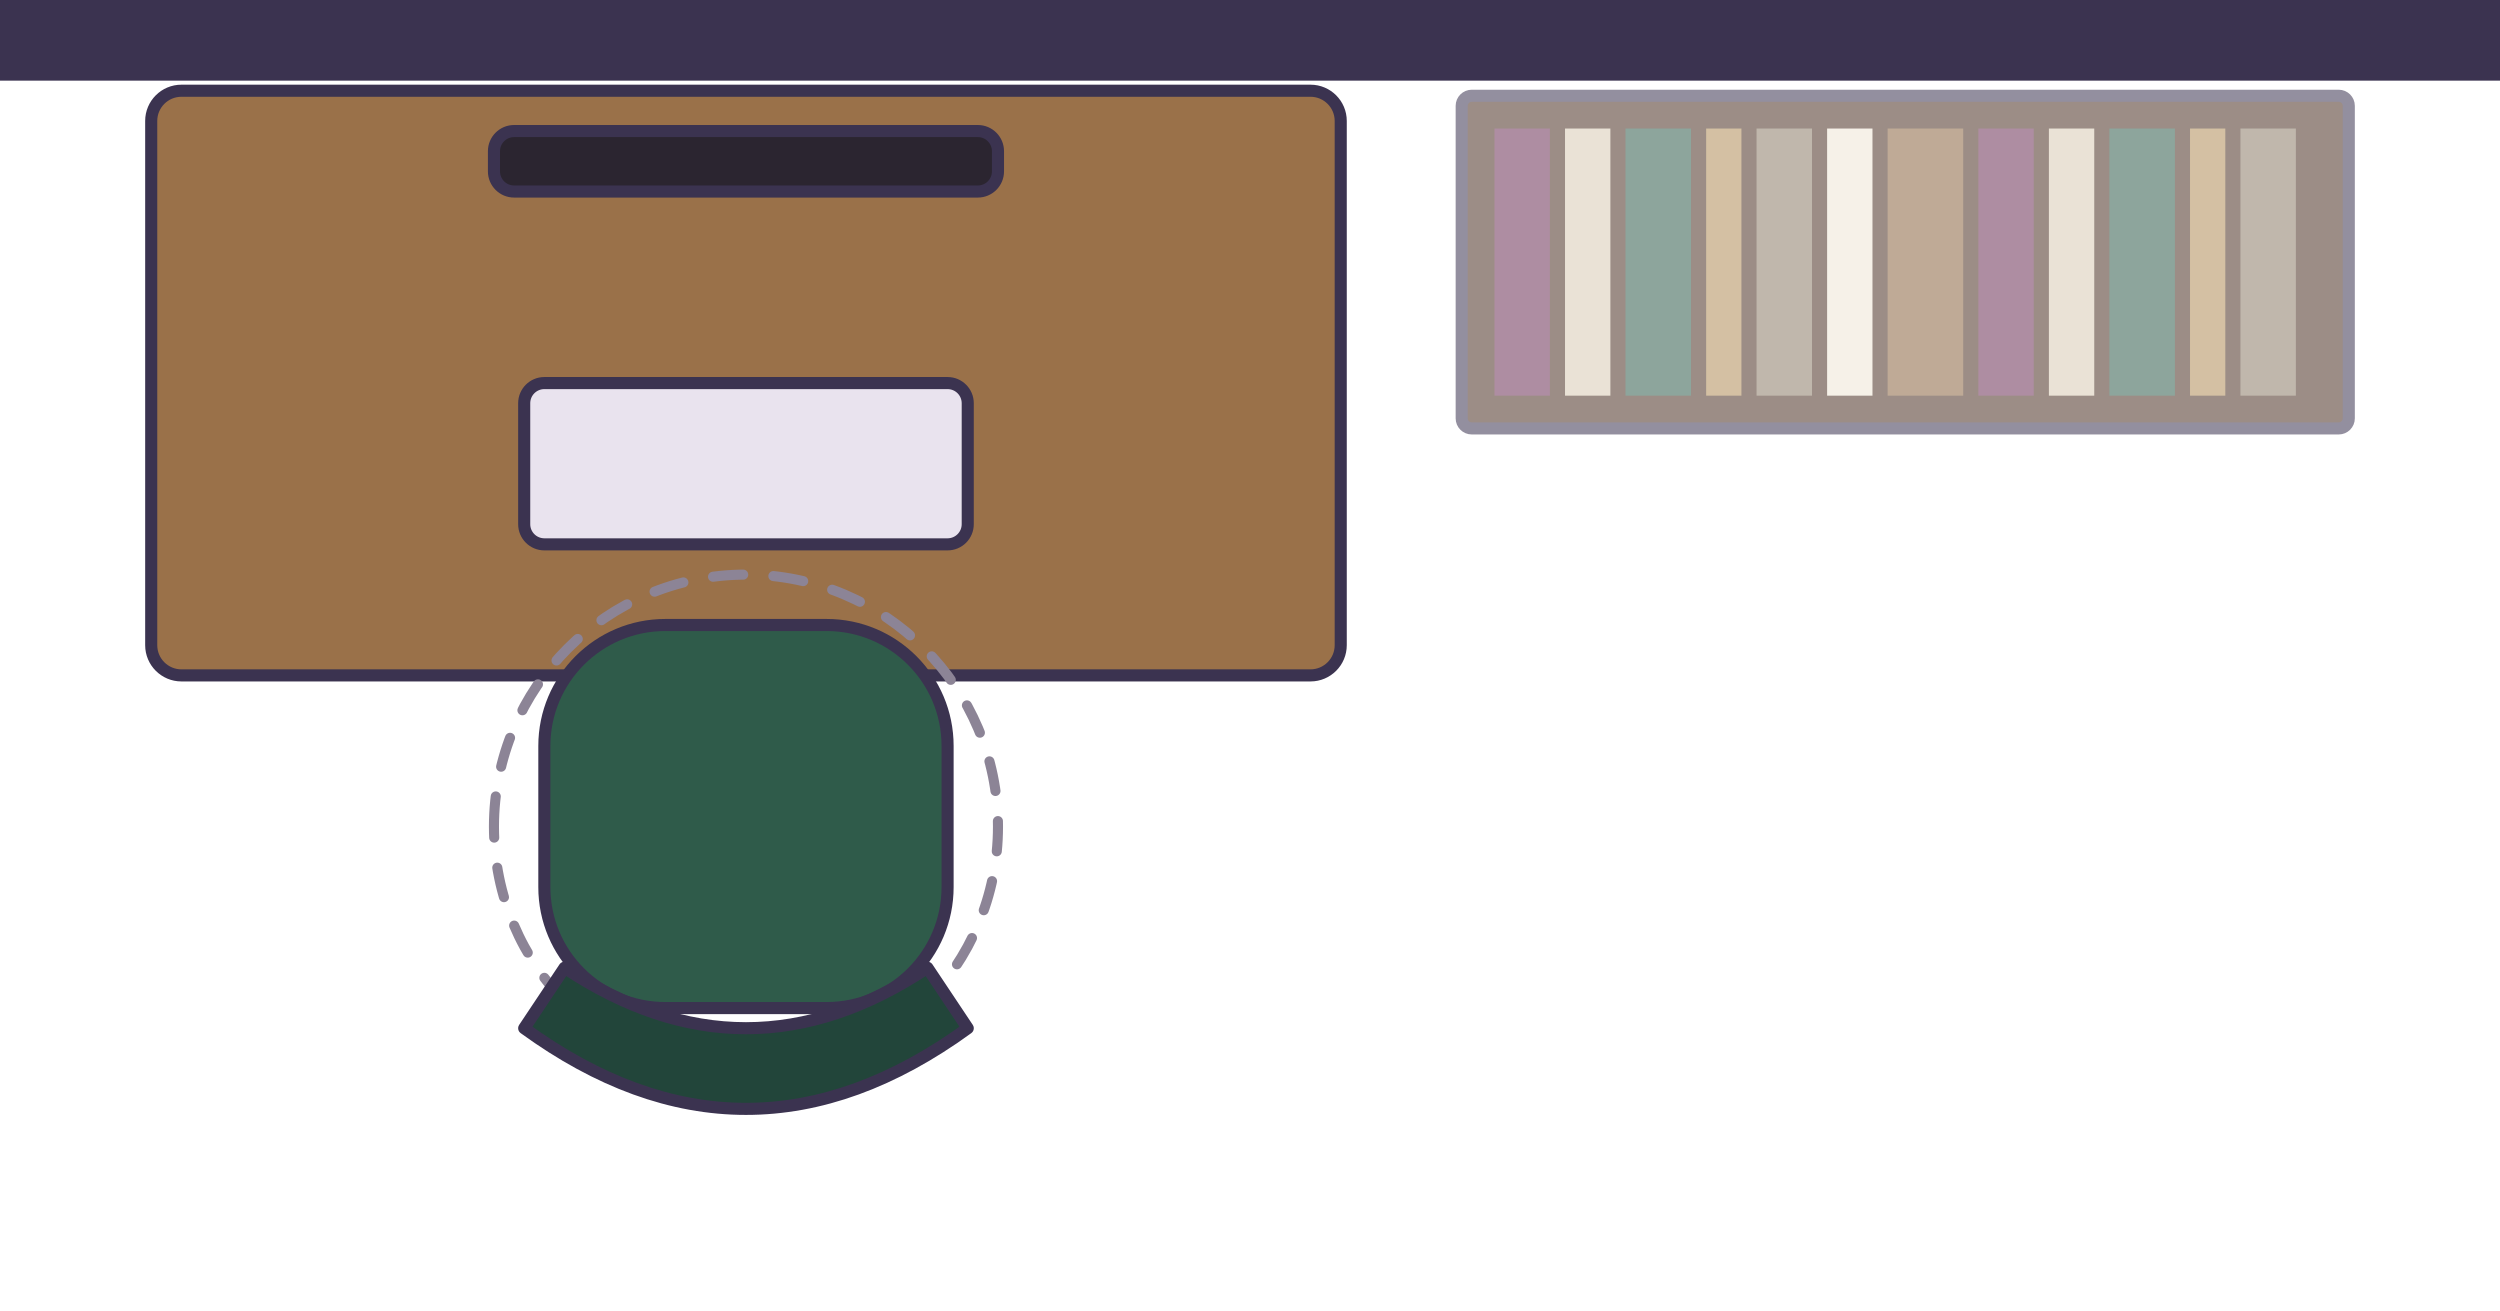
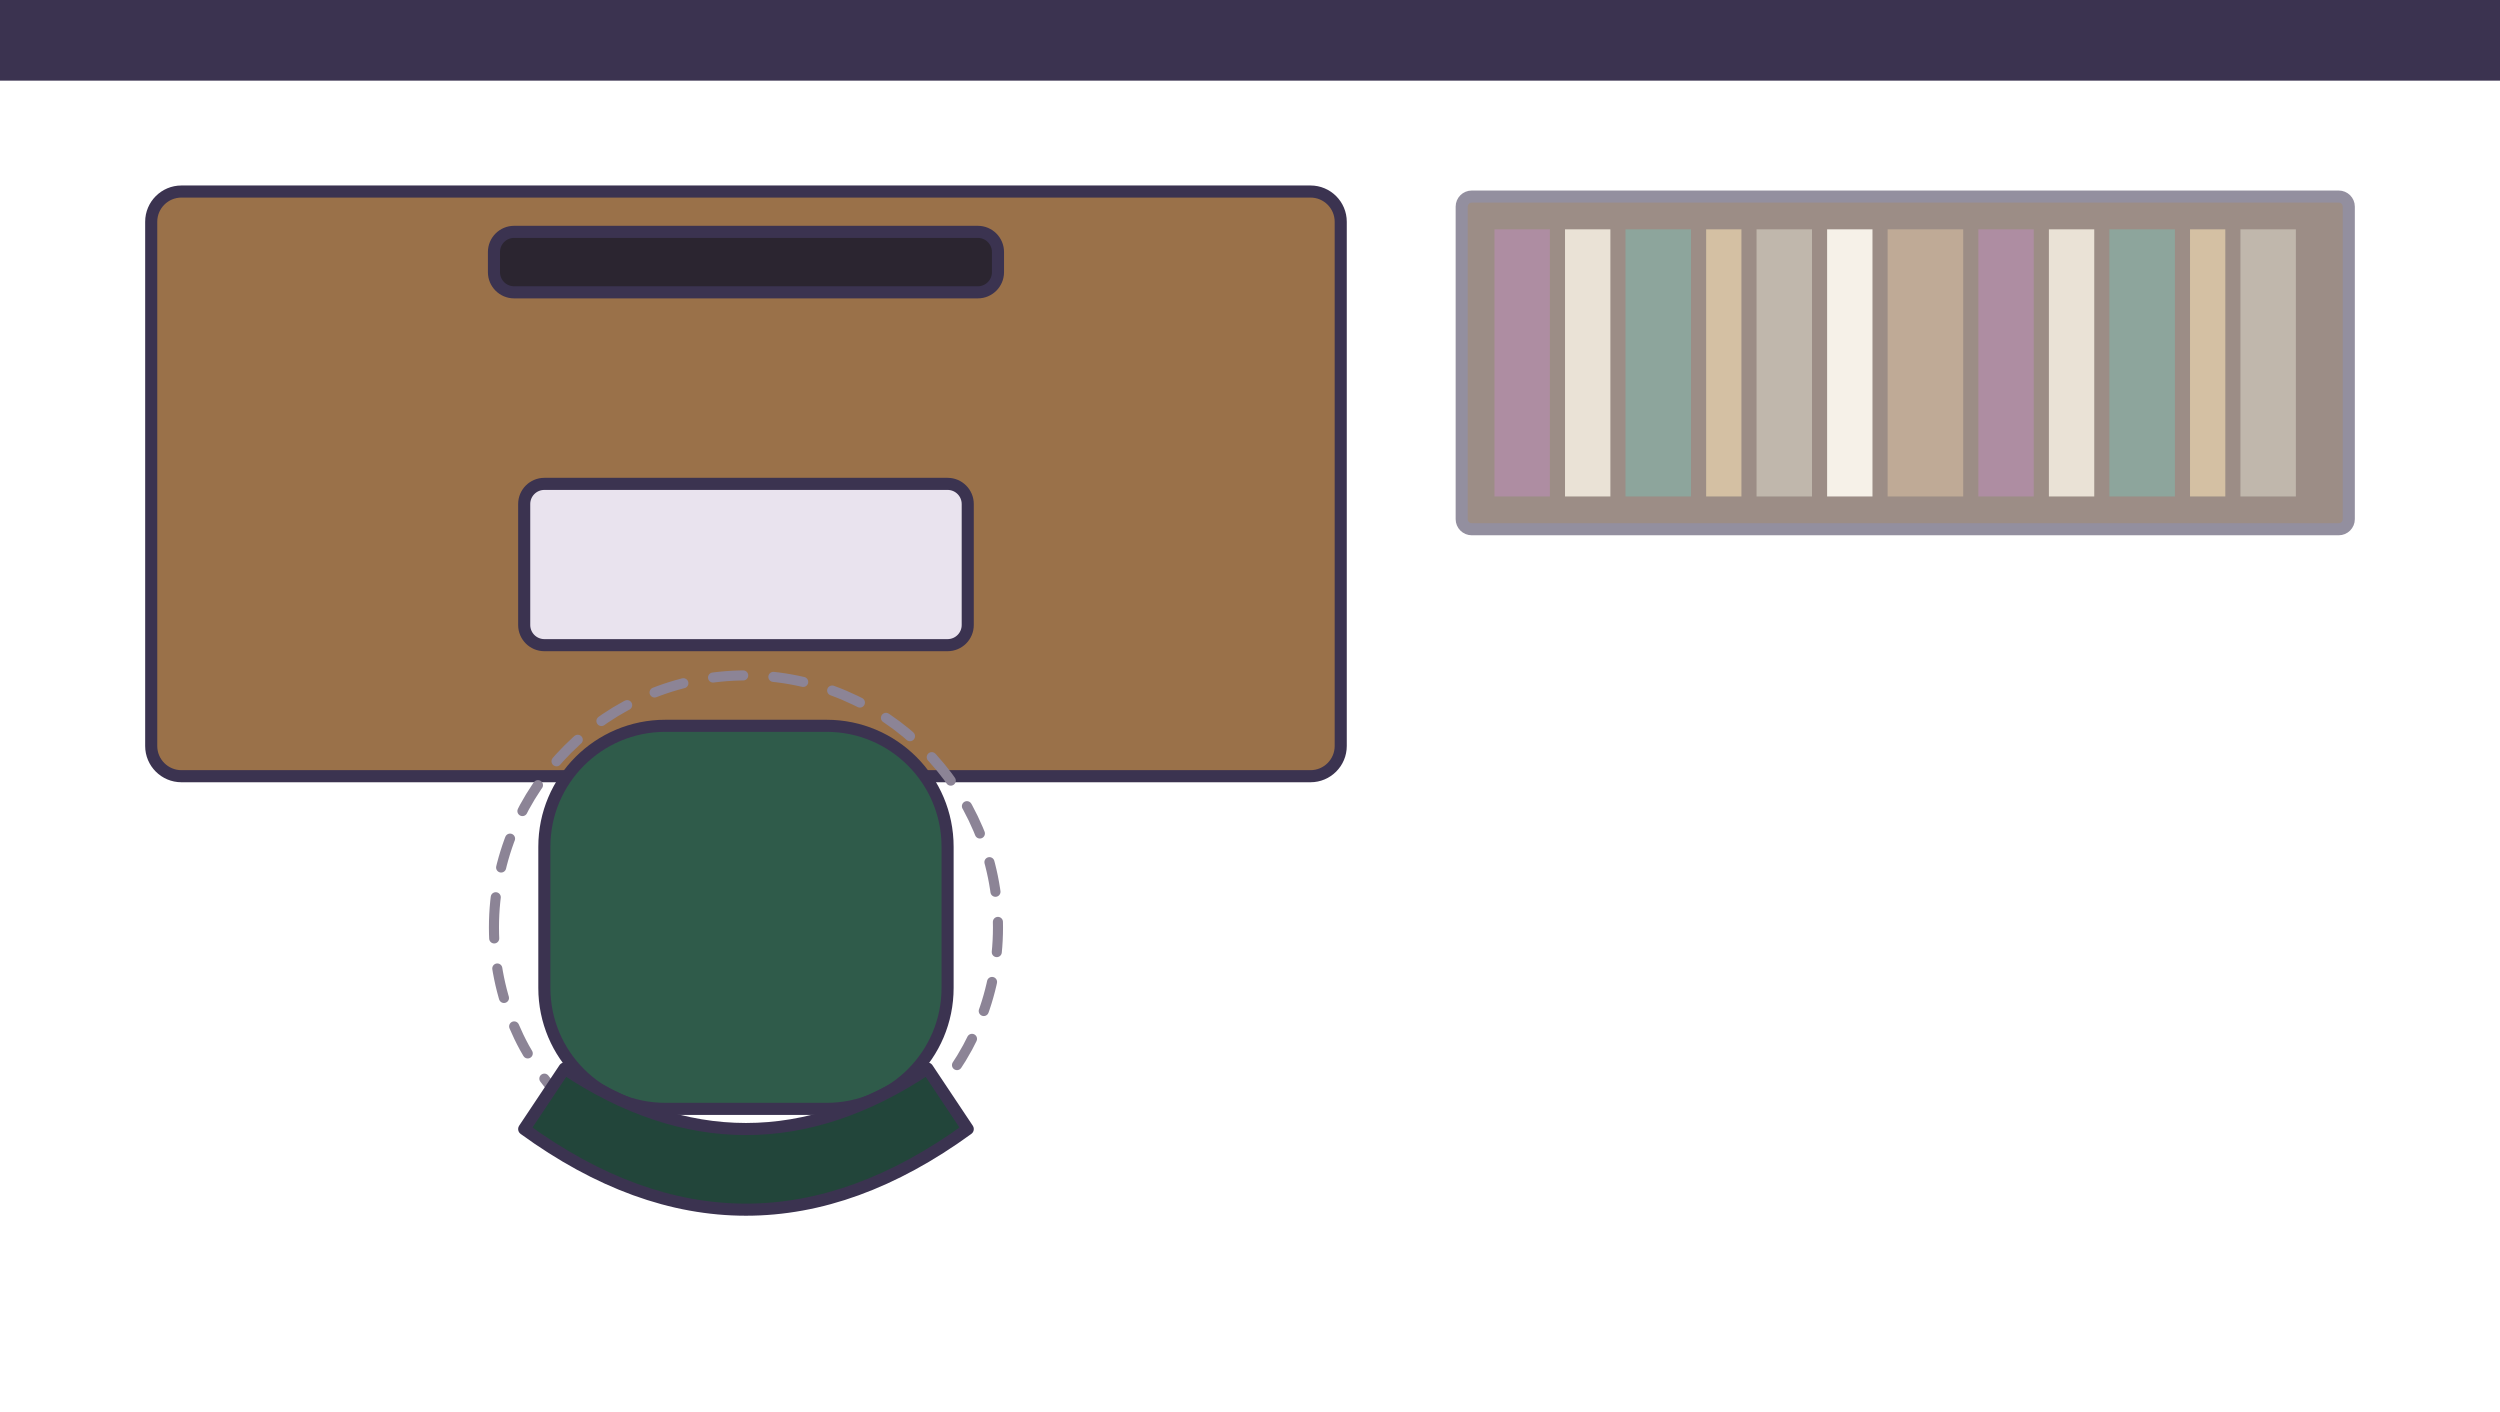
- <svg xmlns="http://www.w3.org/2000/svg" viewBox="0 0 248 130" role="img" aria-label="Desk and chair">
+ <svg xmlns="http://www.w3.org/2000/svg" viewBox="0 0 248 140" role="img" aria-label="Desk and chair">
  <rect x="0" y="0" width="248" height="8" fill="#3B3350" />
  <g>
-     <svg x="14" y="8" width="120" height="60" viewBox="0 0 120 60" preserveAspectRatio="none" overflow="visible">
+     <svg x="14" y="18" width="120" height="60" viewBox="0 0 120 60" preserveAspectRatio="none" overflow="visible">
      <g stroke-linejoin="round" stroke-linecap="round">
        <rect x="1" y="1" width="118" height="58" rx="3" fill="#9A7149" stroke="#3B3350" stroke-width="1.2" vector-effect="non-scaling-stroke" />
        <rect x="35" y="5" width="50" height="6" rx="2" fill="#2B2530" stroke="#3B3350" stroke-width="1.2" vector-effect="non-scaling-stroke" />
        <rect x="38" y="30" width="44" height="16" rx="2" fill="#E9E3EE" stroke="#3B3350" stroke-width="1.2" vector-effect="non-scaling-stroke" />
      </g>
    </svg>
  </g>
-   <g transform="rotate(180 74 86)">
-     <svg x="44" y="56" width="60" height="60" viewBox="0 0 60 60" preserveAspectRatio="none" overflow="visible">
+   <g transform="rotate(180 74 96)">
+     <svg x="44" y="66" width="60" height="60" viewBox="0 0 60 60" preserveAspectRatio="none" overflow="visible">
      <g stroke-linejoin="round" stroke-linecap="round">
        <circle cx="30" cy="34" r="25" fill="none" stroke="#8C8496" stroke-width="1" stroke-dasharray="3 3" vector-effect="non-scaling-stroke" />
        <rect x="10" y="16" width="40" height="38" rx="12" fill="#2F5B4A" stroke="#3B3350" stroke-width="1.2" vector-effect="non-scaling-stroke" />
        <path d="M8 14 Q30 -2 52 14 L48 20 Q30 8 12 20 Z" fill="#22453A" stroke="#3B3350" stroke-width="1.2" vector-effect="non-scaling-stroke" />
      </g>
    </svg>
  </g>
  <g opacity="0.55">
-     <svg x="144" y="8.5" width="90" height="35" viewBox="0 0 90 35" preserveAspectRatio="none" overflow="visible">
+     <svg x="144" y="18.5" width="90" height="35" viewBox="0 0 90 35" preserveAspectRatio="none" overflow="visible">
      <g stroke-linejoin="round" stroke-linecap="round">
        <rect x="1" y="1" width="88" height="33" rx="1" fill="#4A2F22" stroke="#3B3350" stroke-width="1.2" vector-effect="non-scaling-stroke" />
        <rect x="4" y="4" width="6" height="27" fill="#6B2F55" stroke="#4A2F22" stroke-width="0.5" vector-effect="non-scaling-stroke" />
        <rect x="11" y="4" width="5" height="27" fill="#D9CBB5" stroke="#4A2F22" stroke-width="0.5" vector-effect="non-scaling-stroke" />
        <rect x="17" y="4" width="7" height="27" fill="#2F5B4A" stroke="#4A2F22" stroke-width="0.5" vector-effect="non-scaling-stroke" />
        <rect x="25" y="4" width="4" height="27" fill="#B08D57" stroke="#4A2F22" stroke-width="0.5" vector-effect="non-scaling-stroke" />
        <rect x="30" y="4" width="6" height="27" fill="#8C7C68" stroke="#4A2F22" stroke-width="0.5" vector-effect="non-scaling-stroke" />
        <rect x="37" y="4" width="5" height="27" fill="#EFE6D6" stroke="#4A2F22" stroke-width="0.5" vector-effect="non-scaling-stroke" />
        <rect x="43" y="4" width="8" height="27" fill="#8A6440" stroke="#4A2F22" stroke-width="0.5" vector-effect="non-scaling-stroke" />
        <rect x="52" y="4" width="6" height="27" fill="#6B2F55" stroke="#4A2F22" stroke-width="0.5" vector-effect="non-scaling-stroke" />
        <rect x="59" y="4" width="5" height="27" fill="#D9CBB5" stroke="#4A2F22" stroke-width="0.5" vector-effect="non-scaling-stroke" />
        <rect x="65" y="4" width="7" height="27" fill="#2F5B4A" stroke="#4A2F22" stroke-width="0.5" vector-effect="non-scaling-stroke" />
        <rect x="73" y="4" width="4" height="27" fill="#B08D57" stroke="#4A2F22" stroke-width="0.5" vector-effect="non-scaling-stroke" />
        <rect x="78" y="4" width="6" height="27" fill="#8C7C68" stroke="#4A2F22" stroke-width="0.5" vector-effect="non-scaling-stroke" />
      </g>
    </svg>
  </g>
</svg>
